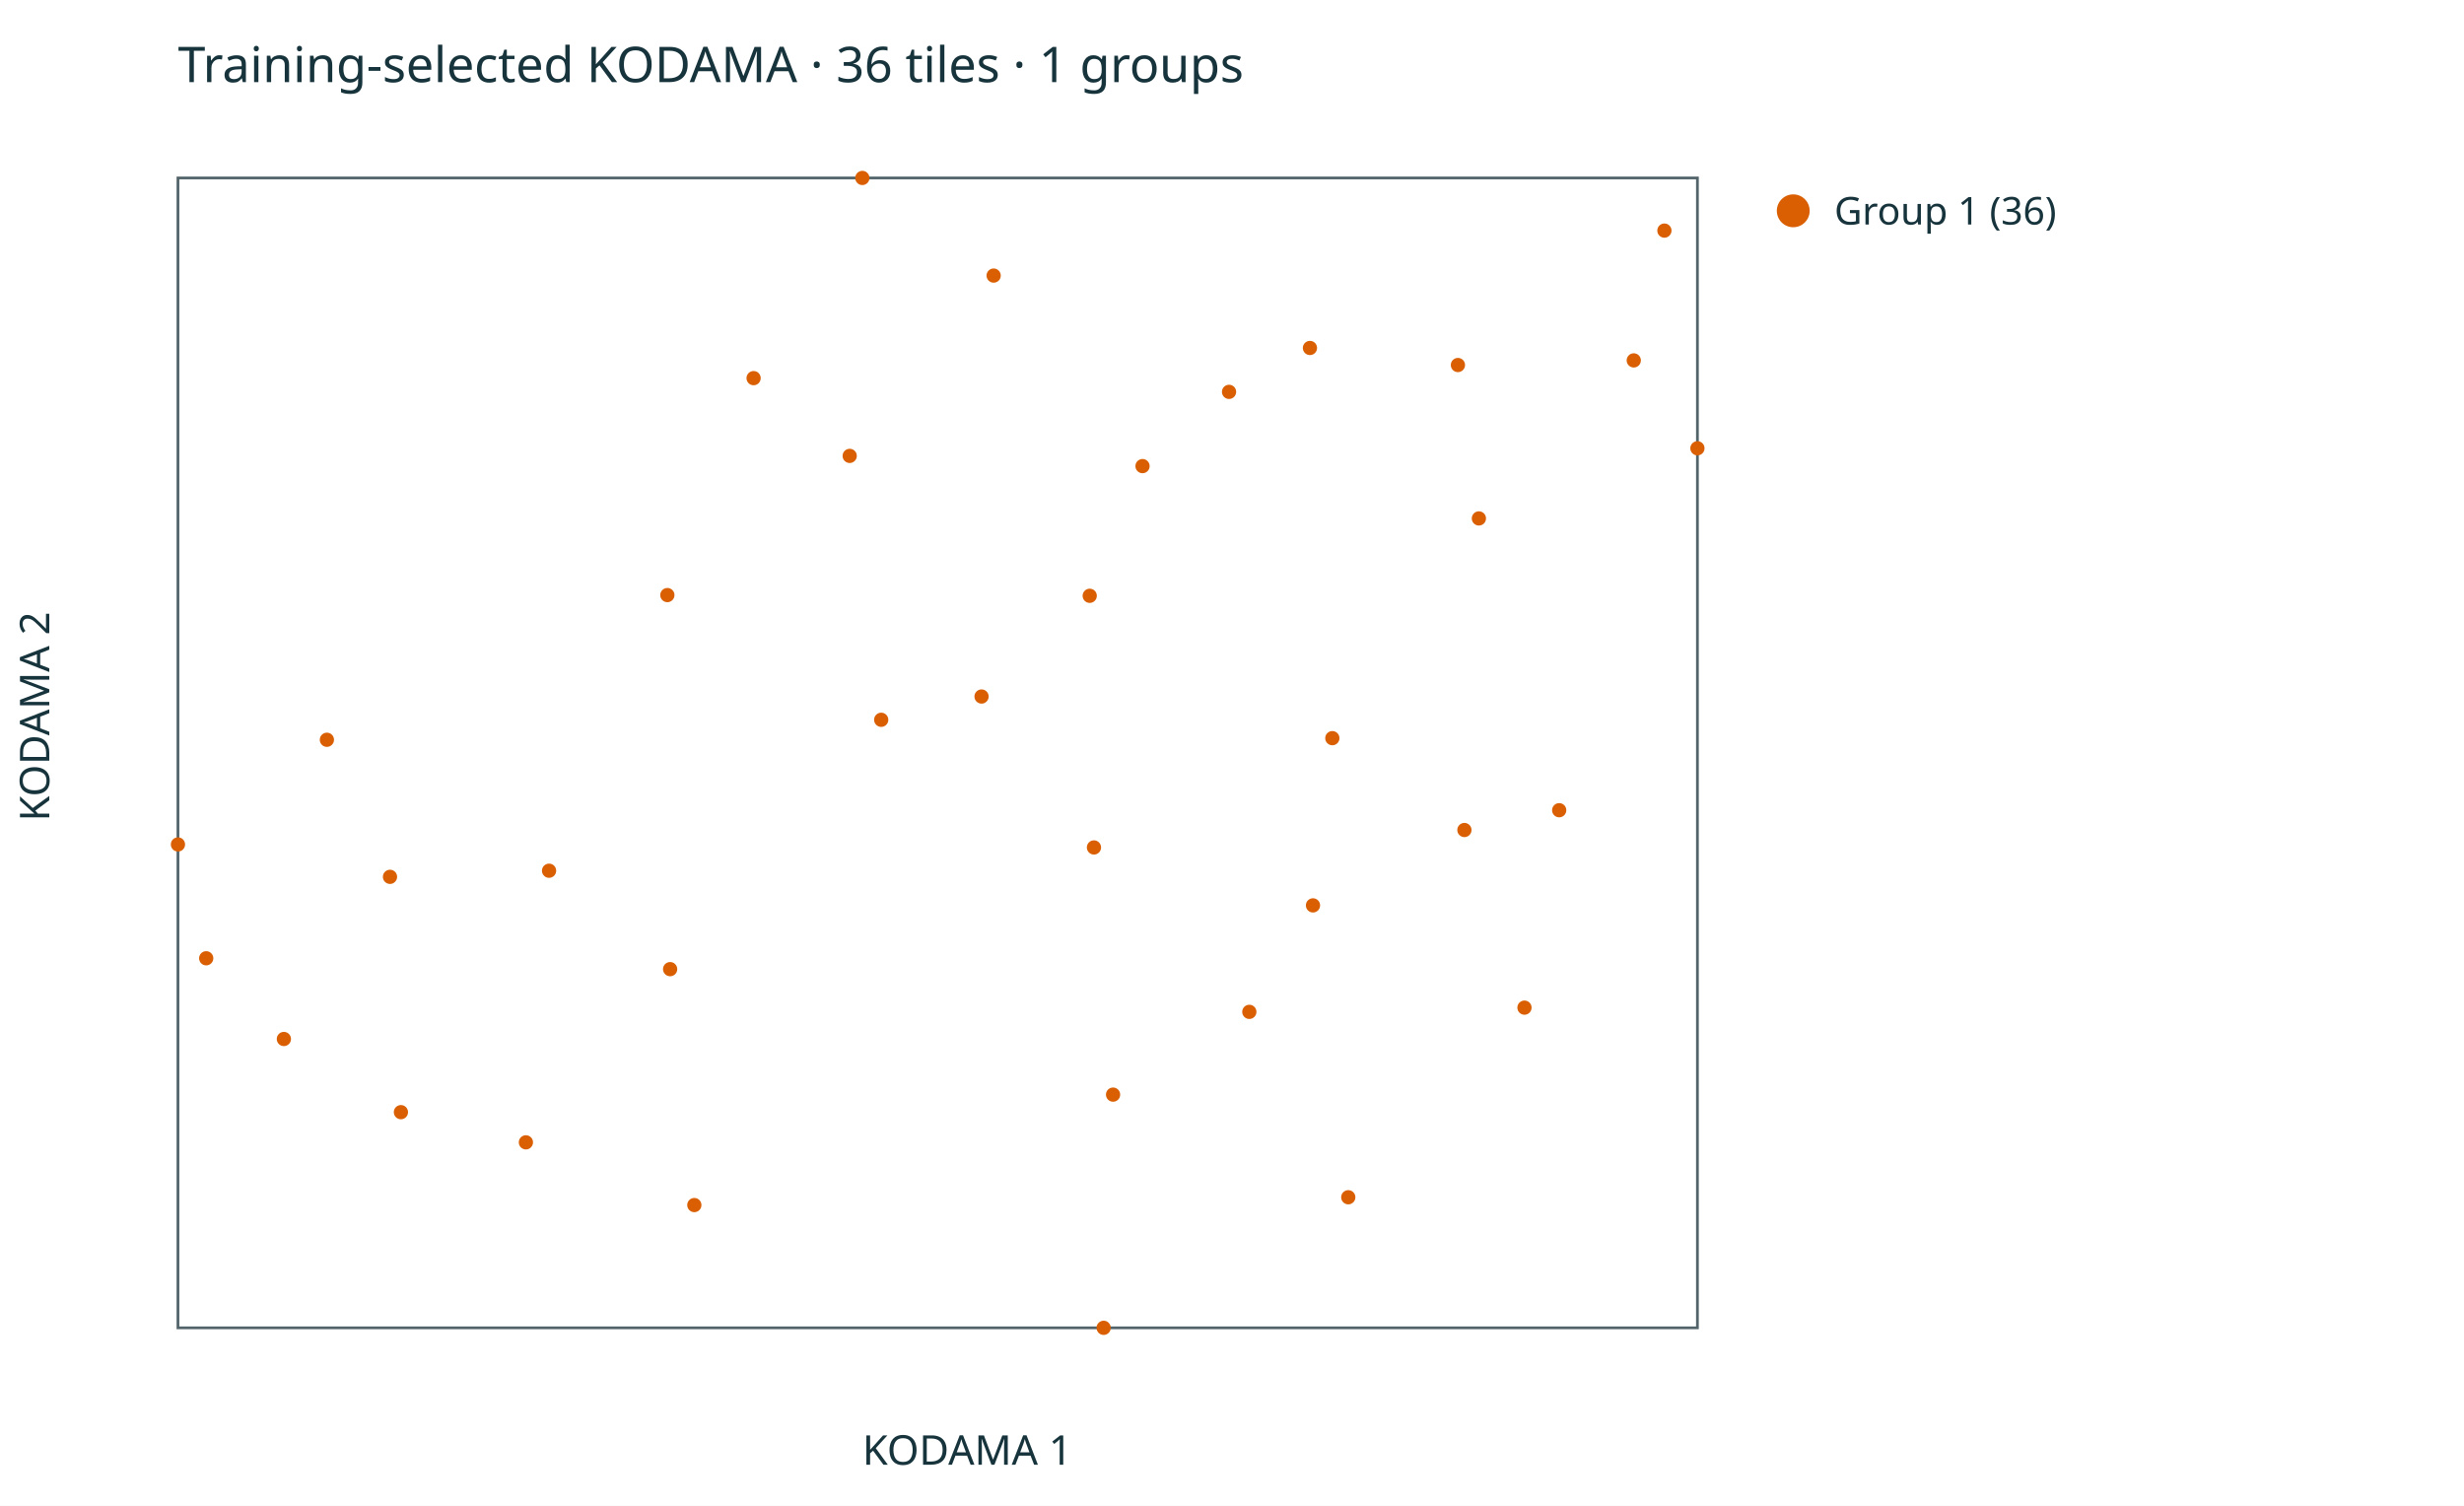
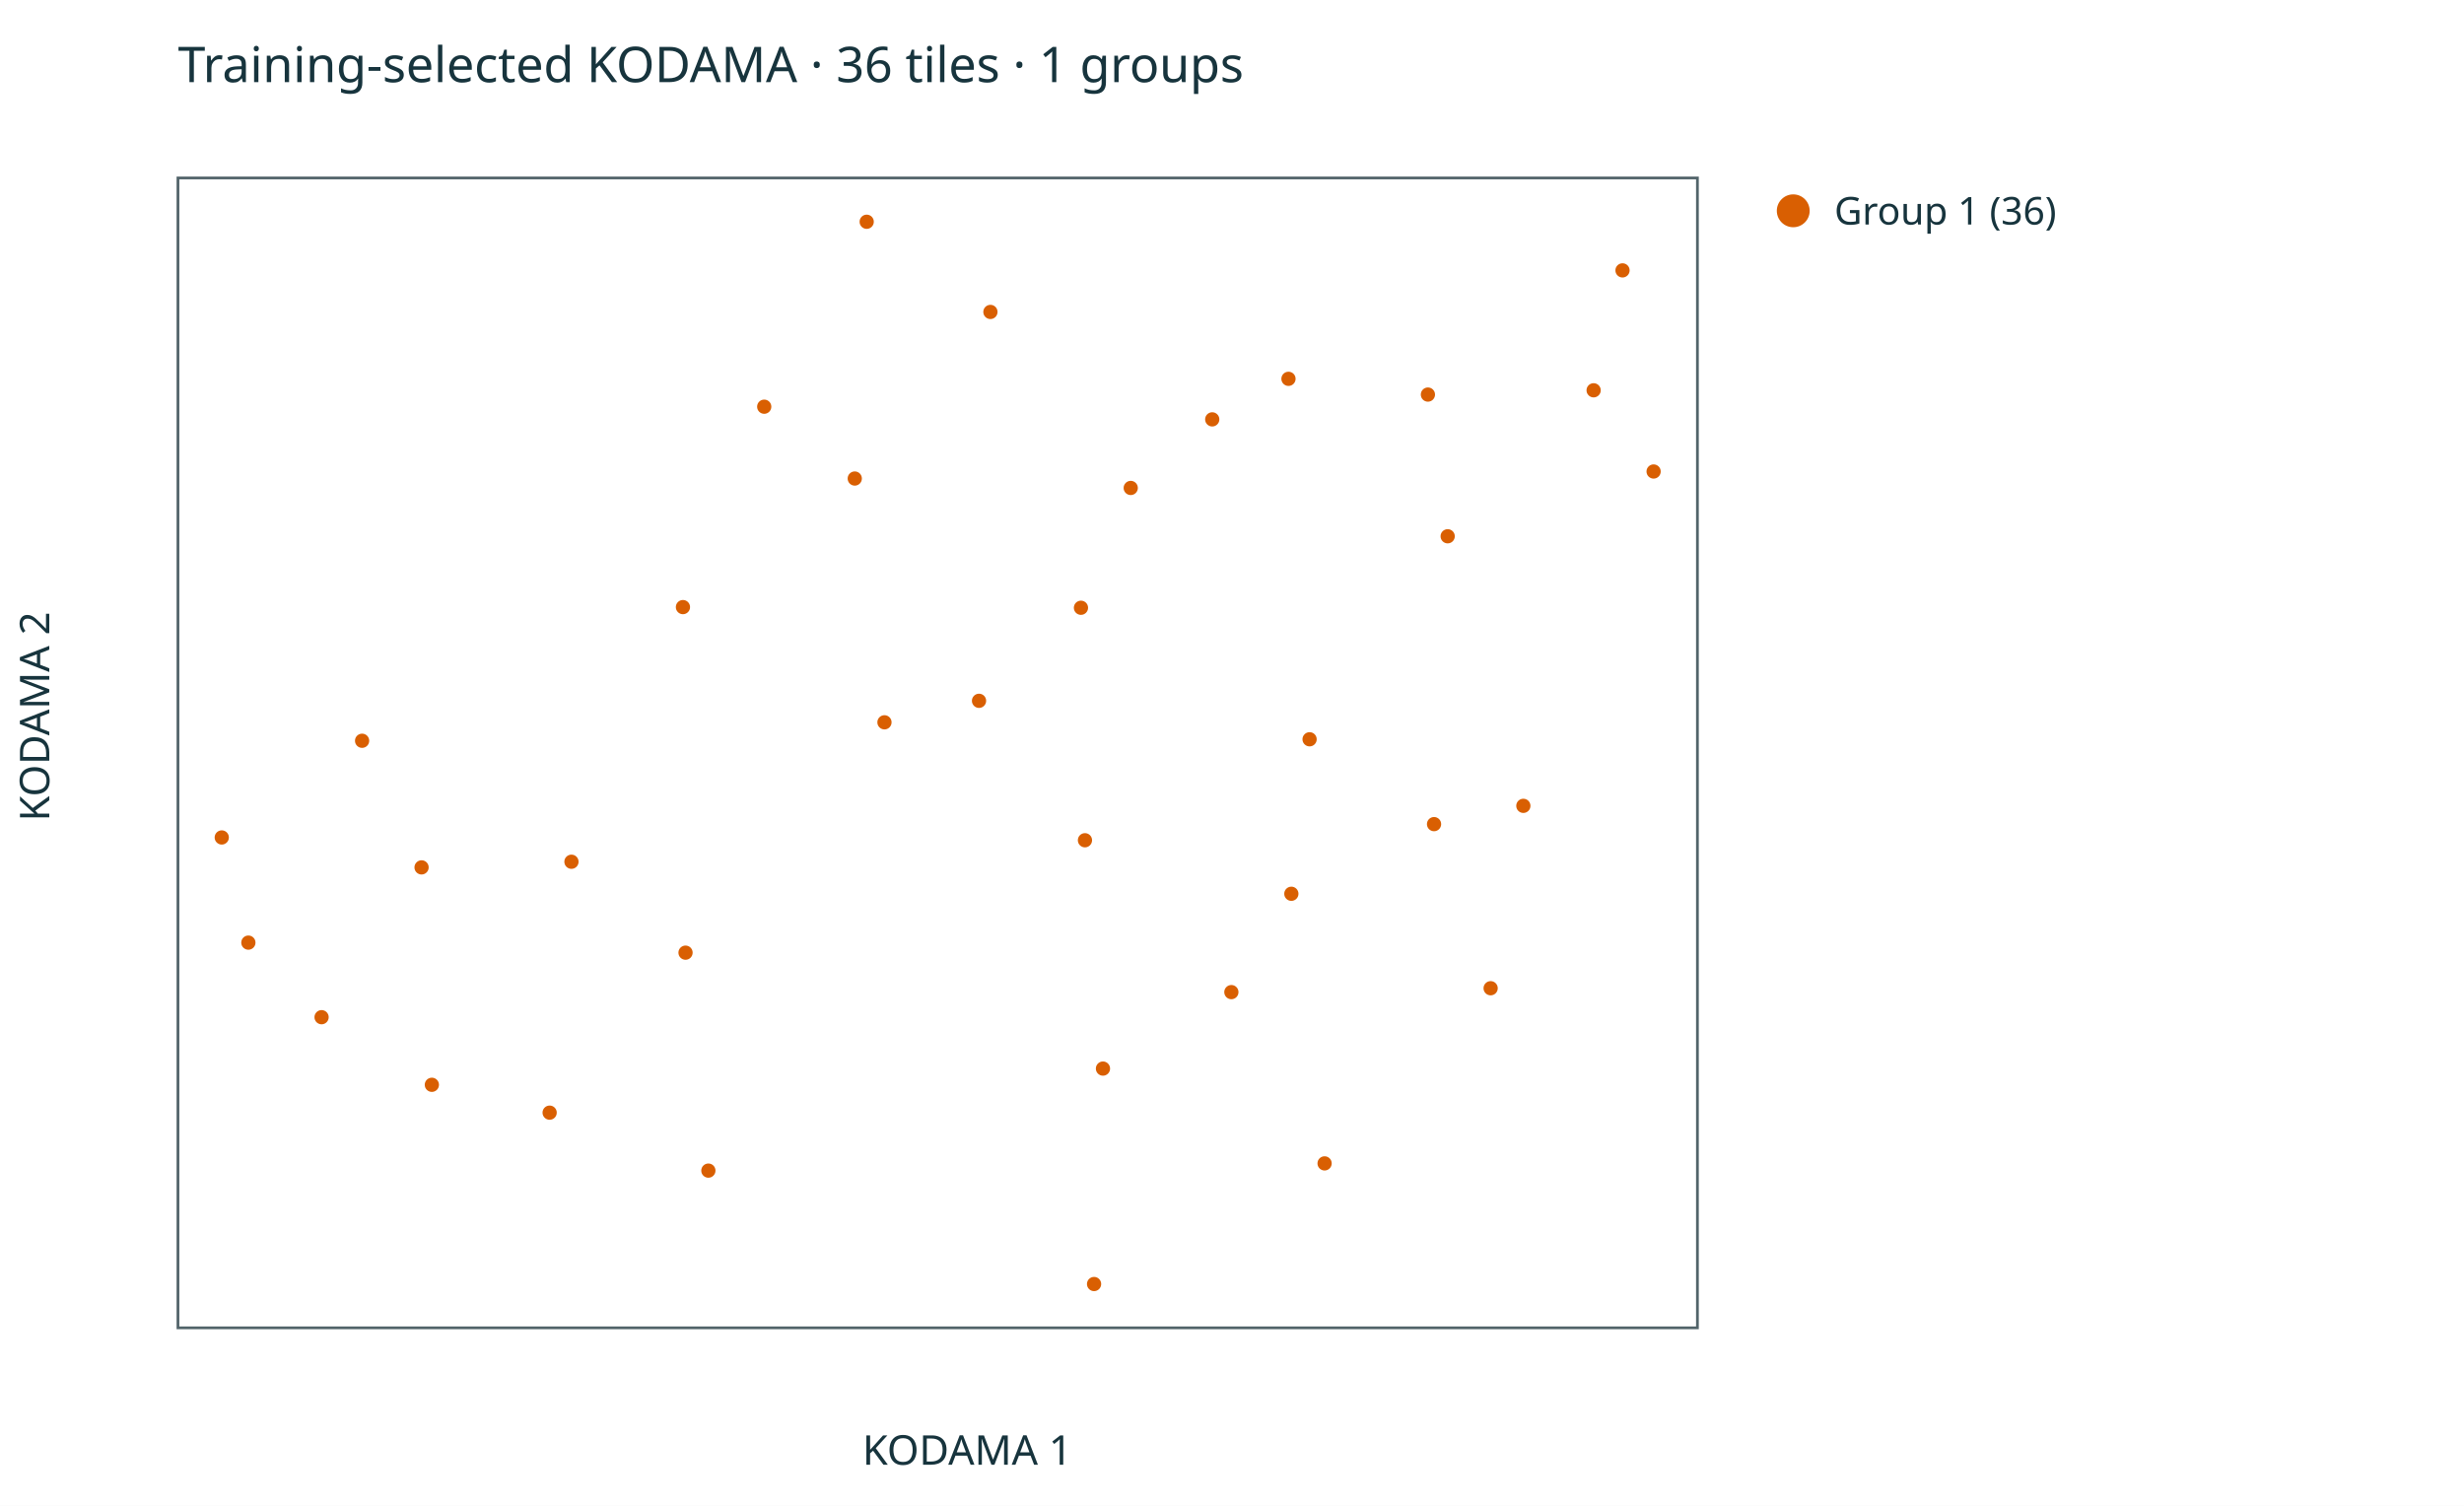
<svg xmlns="http://www.w3.org/2000/svg" width="900" height="550" viewBox="0 0 900 550">
  <rect width="900" height="550" fill="#fff" />
  <text x="65" y="30" font-family="sans-serif" font-size="18" fill="#17343d">Training-selected KODAMA · 36 tiles · 1 groups</text>
  <rect x="65" y="65" width="555" height="420" fill="#fff" stroke="#52646a" />
  <text x="315" y="535" font-family="sans-serif" font-size="15" fill="#17343d">KODAMA 1</text>
  <text x="18" y="300" transform="rotate(-90 18 300)" font-family="sans-serif" font-size="15" fill="#17343d">KODAMA 2</text>
-   <circle cx="406.56" cy="399.82" r="2.6" fill="#d95f02" />
-   <circle cx="492.47" cy="437.31" r="2.6" fill="#d95f02" />
-   <circle cx="403.12" cy="485.00" r="2.6" fill="#d95f02" />
-   <circle cx="534.89" cy="303.17" r="2.6" fill="#d95f02" />
-   <circle cx="398.03" cy="217.62" r="2.6" fill="#d95f02" />
-   <circle cx="321.87" cy="262.91" r="2.6" fill="#d95f02" />
-   <circle cx="358.52" cy="254.41" r="2.6" fill="#d95f02" />
-   <circle cx="200.55" cy="318.04" r="2.6" fill="#d95f02" />
-   <circle cx="399.58" cy="309.54" r="2.6" fill="#d95f02" />
-   <circle cx="540.18" cy="189.36" r="2.6" fill="#d95f02" />
-   <circle cx="569.51" cy="295.94" r="2.6" fill="#d95f02" />
-   <circle cx="417.32" cy="170.25" r="2.6" fill="#d95f02" />
-   <circle cx="448.92" cy="143.13" r="2.6" fill="#d95f02" />
-   <circle cx="362.94" cy="100.66" r="2.6" fill="#d95f02" />
-   <circle cx="479.58" cy="330.70" r="2.6" fill="#d95f02" />
-   <circle cx="244.77" cy="353.99" r="2.6" fill="#d95f02" />
-   <circle cx="486.65" cy="269.62" r="2.6" fill="#d95f02" />
-   <circle cx="620.00" cy="163.74" r="2.6" fill="#d95f02" />
-   <circle cx="478.47" cy="127.10" r="2.6" fill="#d95f02" />
-   <circle cx="556.83" cy="368.05" r="2.6" fill="#d95f02" />
-   <circle cx="456.33" cy="369.59" r="2.6" fill="#d95f02" />
-   <circle cx="532.52" cy="133.33" r="2.6" fill="#d95f02" />
-   <circle cx="146.44" cy="406.23" r="2.6" fill="#d95f02" />
-   <circle cx="596.75" cy="131.64" r="2.6" fill="#d95f02" />
-   <circle cx="314.98" cy="65.00" r="2.6" fill="#d95f02" />
-   <circle cx="192.09" cy="417.25" r="2.6" fill="#d95f02" />
-   <circle cx="253.61" cy="440.16" r="2.6" fill="#d95f02" />
-   <circle cx="119.40" cy="270.21" r="2.6" fill="#d95f02" />
-   <circle cx="607.94" cy="84.23" r="2.6" fill="#d95f02" />
-   <circle cx="65.00" cy="308.44" r="2.6" fill="#d95f02" />
-   <circle cx="243.76" cy="217.36" r="2.6" fill="#d95f02" />
-   <circle cx="275.26" cy="138.12" r="2.6" fill="#d95f02" />
-   <circle cx="310.36" cy="166.52" r="2.6" fill="#d95f02" />
-   <circle cx="103.69" cy="379.50" r="2.6" fill="#d95f02" />
-   <circle cx="75.32" cy="350.02" r="2.6" fill="#d95f02" />
-   <circle cx="142.45" cy="320.27" r="2.6" fill="#d95f02" />
+   <circle cx="402.87" cy="390.31" r="2.6" fill="#d95f02" />
+   <circle cx="483.82" cy="424.94" r="2.6" fill="#d95f02" />
+   <circle cx="399.62" cy="469.00" r="2.6" fill="#d95f02" />
+   <circle cx="523.80" cy="301.02" r="2.6" fill="#d95f02" />
+   <circle cx="394.83" cy="221.99" r="2.6" fill="#d95f02" />
+   <circle cx="323.06" cy="263.83" r="2.6" fill="#d95f02" />
+   <circle cx="357.60" cy="255.98" r="2.6" fill="#d95f02" />
+   <circle cx="208.73" cy="314.76" r="2.6" fill="#d95f02" />
+   <circle cx="396.29" cy="306.91" r="2.6" fill="#d95f02" />
+   <circle cx="528.78" cy="195.88" r="2.6" fill="#d95f02" />
+   <circle cx="556.42" cy="294.34" r="2.6" fill="#d95f02" />
+   <circle cx="413.01" cy="178.23" r="2.6" fill="#d95f02" />
+   <circle cx="442.78" cy="153.18" r="2.6" fill="#d95f02" />
+   <circle cx="361.76" cy="113.94" r="2.6" fill="#d95f02" />
+   <circle cx="471.68" cy="326.46" r="2.6" fill="#d95f02" />
+   <circle cx="250.40" cy="347.97" r="2.6" fill="#d95f02" />
+   <circle cx="478.34" cy="270.03" r="2.6" fill="#d95f02" />
+   <circle cx="604.00" cy="172.22" r="2.6" fill="#d95f02" />
+   <circle cx="470.63" cy="138.37" r="2.6" fill="#d95f02" />
+   <circle cx="544.47" cy="360.96" r="2.6" fill="#d95f02" />
+   <circle cx="449.77" cy="362.38" r="2.6" fill="#d95f02" />
+   <circle cx="521.56" cy="144.12" r="2.6" fill="#d95f02" />
+   <circle cx="157.74" cy="396.23" r="2.6" fill="#d95f02" />
+   <circle cx="582.09" cy="142.56" r="2.6" fill="#d95f02" />
+   <circle cx="316.57" cy="81.00" r="2.6" fill="#d95f02" />
+   <circle cx="200.76" cy="406.41" r="2.6" fill="#d95f02" />
+   <circle cx="258.74" cy="427.58" r="2.6" fill="#d95f02" />
+   <circle cx="132.26" cy="270.57" r="2.6" fill="#d95f02" />
+   <circle cx="592.64" cy="98.76" r="2.6" fill="#d95f02" />
+   <circle cx="81.00" cy="305.89" r="2.6" fill="#d95f02" />
+   <circle cx="249.45" cy="221.75" r="2.6" fill="#d95f02" />
+   <circle cx="279.14" cy="148.55" r="2.6" fill="#d95f02" />
+   <circle cx="312.21" cy="174.79" r="2.6" fill="#d95f02" />
+   <circle cx="117.46" cy="371.54" r="2.6" fill="#d95f02" />
+   <circle cx="90.72" cy="344.30" r="2.6" fill="#d95f02" />
+   <circle cx="153.98" cy="316.82" r="2.6" fill="#d95f02" />
  <circle cx="655" cy="77" r="6" fill="#d95f02" />
  <text x="670" y="82" font-family="sans-serif" font-size="14" fill="#17343d">Group 1 (36)</text>
</svg>
